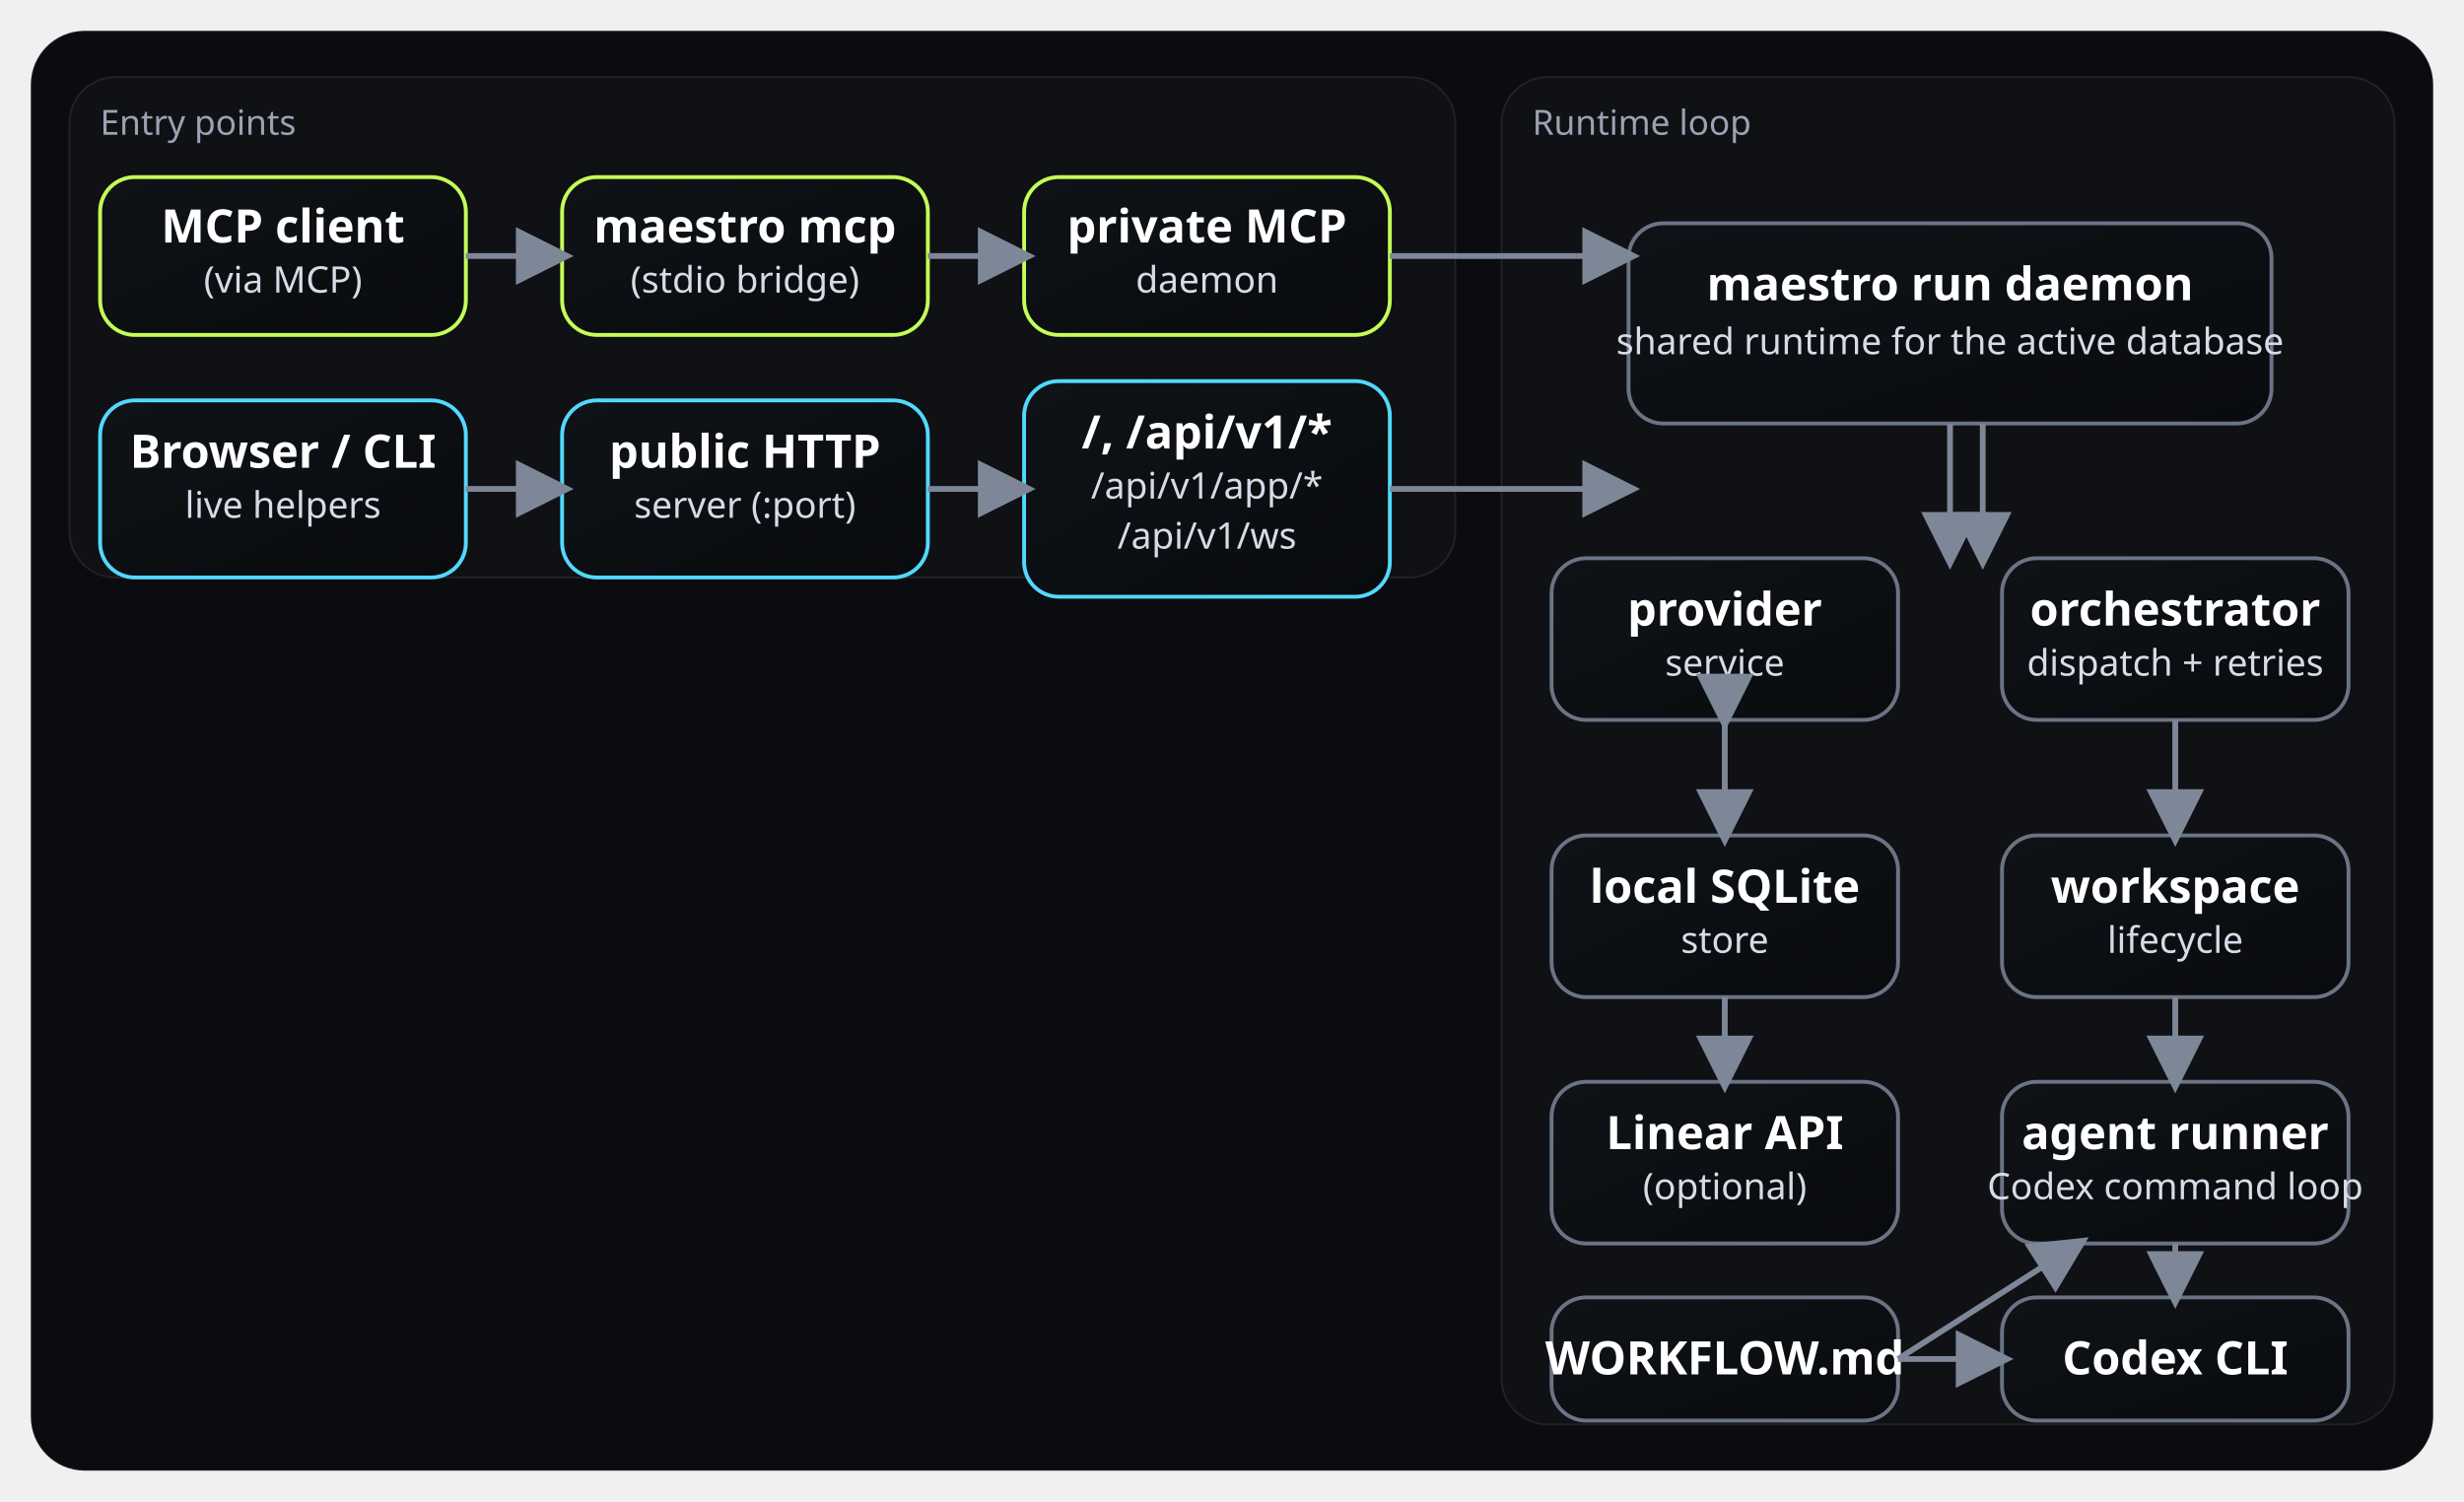
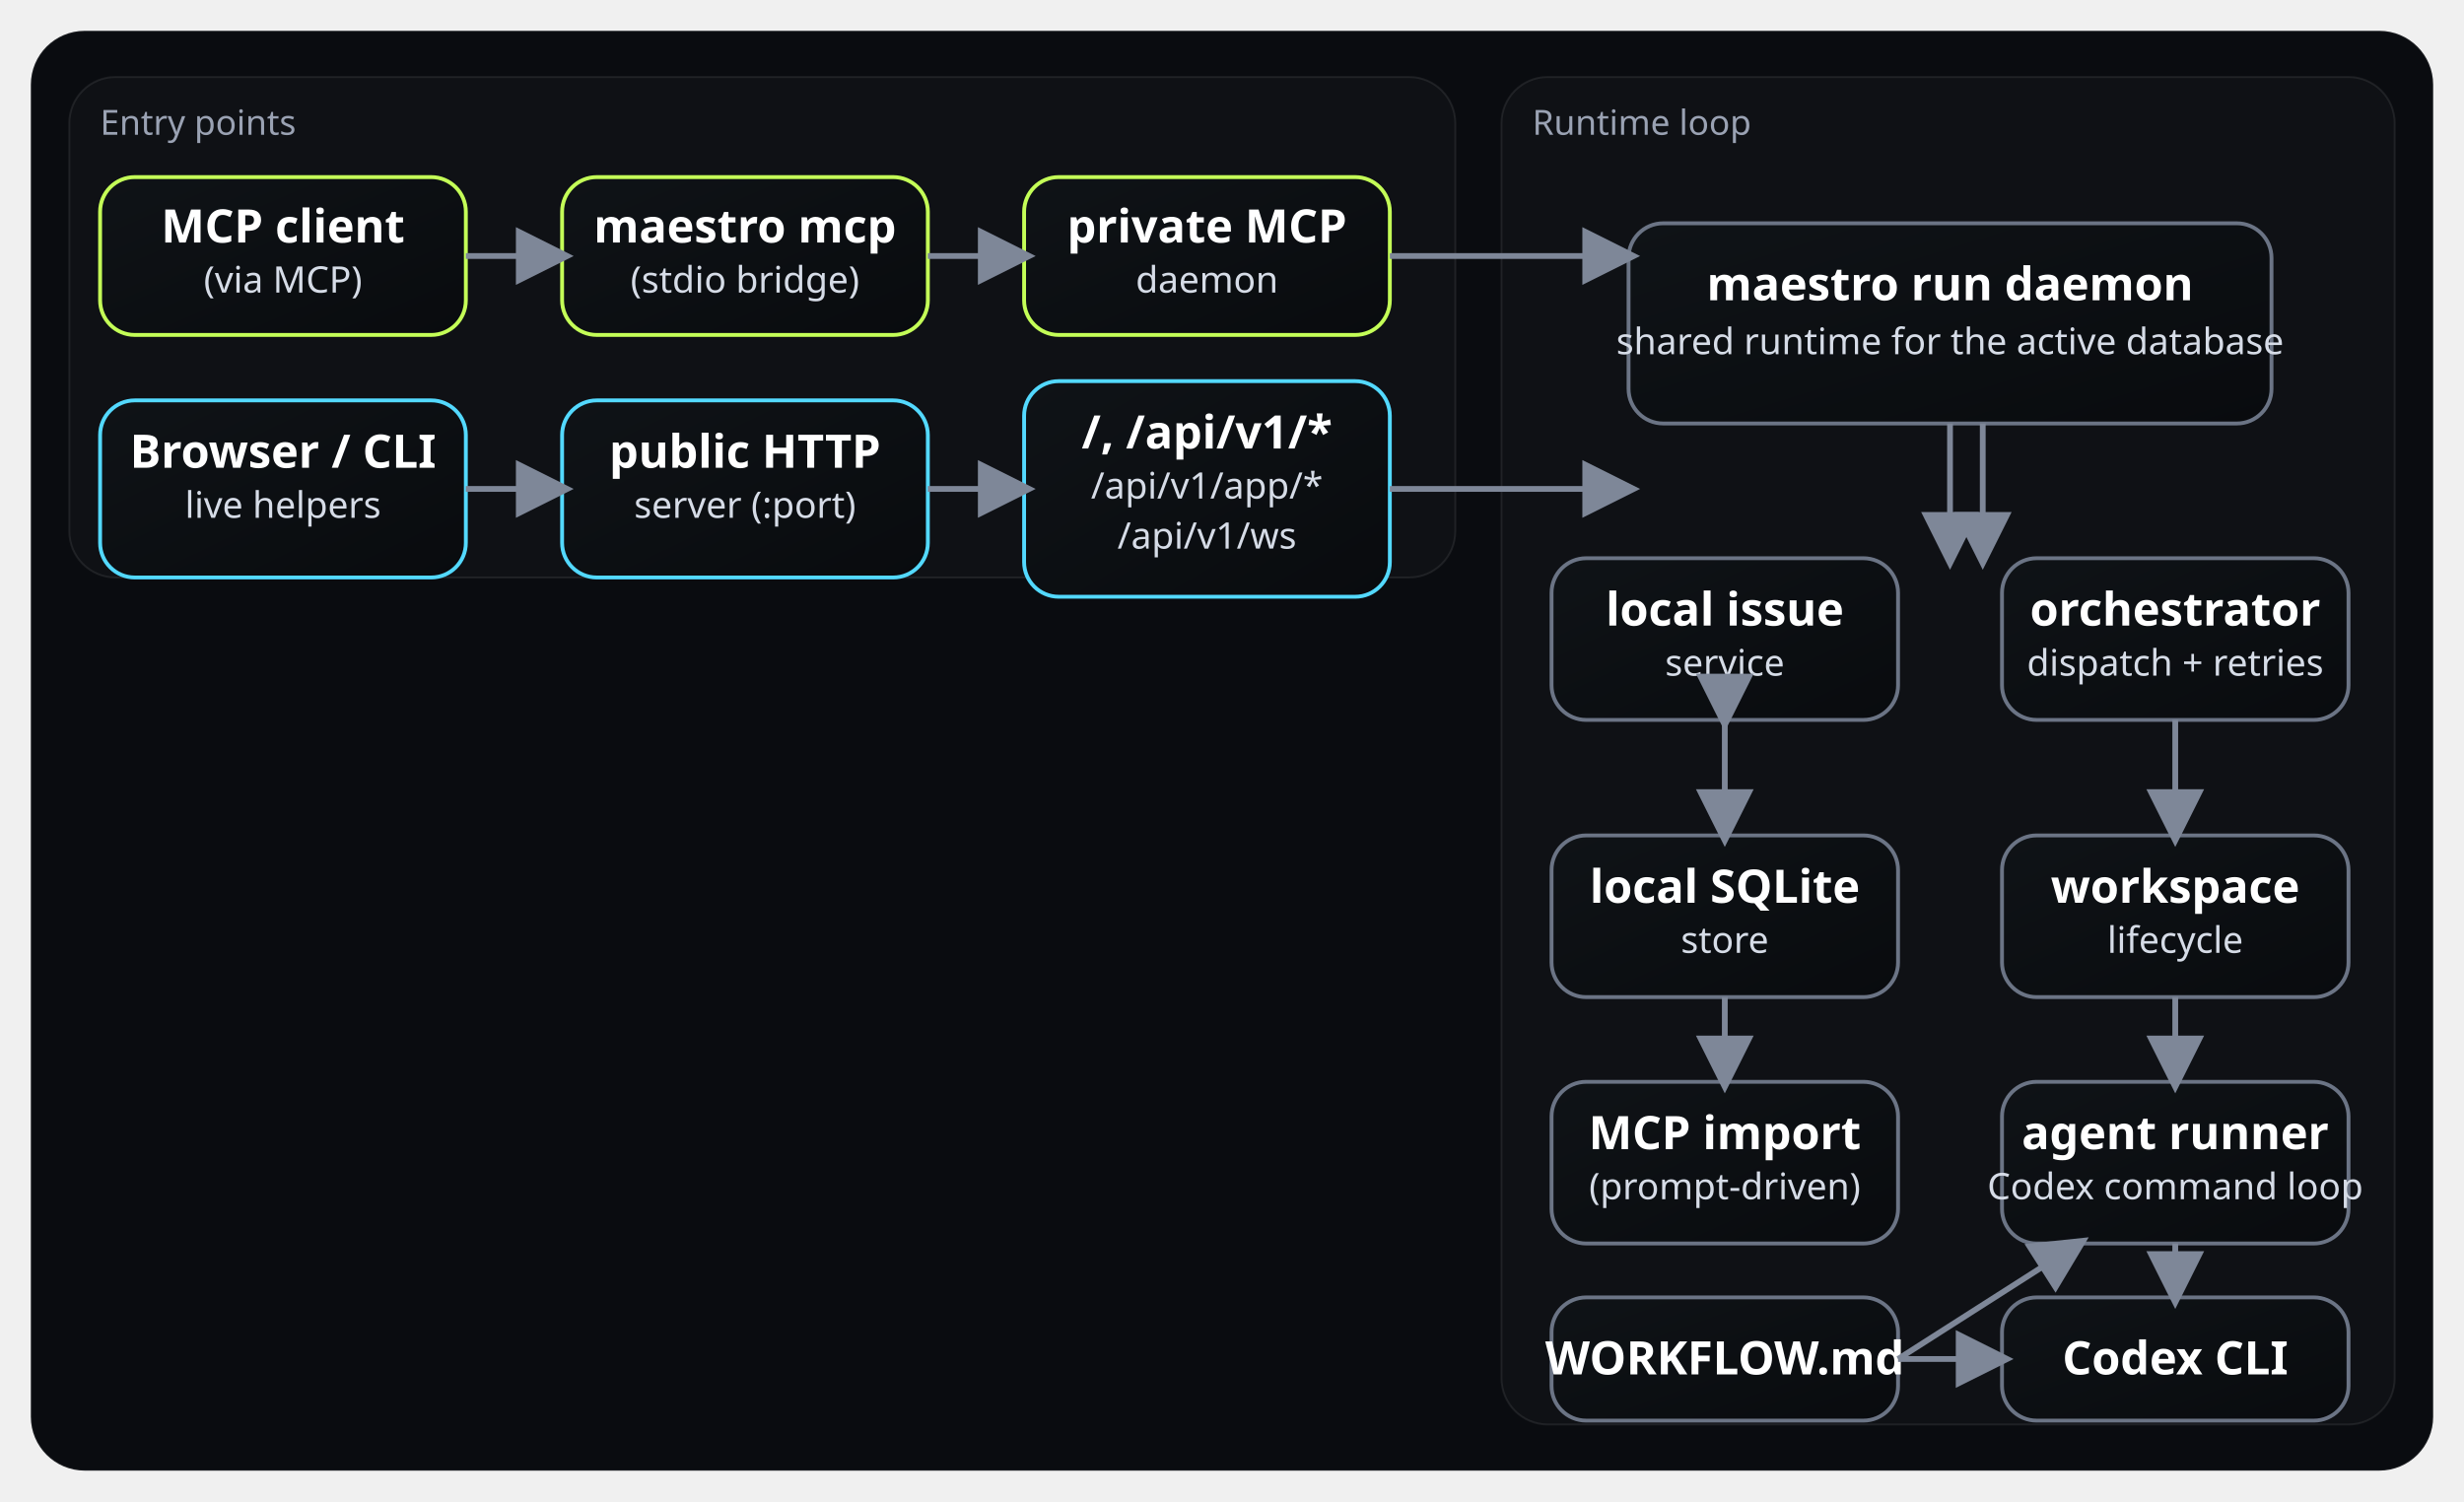
<svg xmlns="http://www.w3.org/2000/svg" viewBox="0 0 1280 780" role="img" aria-labelledby="title desc">
  <defs>
    <linearGradient id="bg" x1="0%" x2="100%" y1="0%" y2="100%">
      <stop offset="0%" stop-color="#0f1317" />
      <stop offset="100%" stop-color="#090b0e" />
    </linearGradient>
    <marker id="arrow" markerWidth="10" markerHeight="10" refX="8" refY="5" orient="auto">
      <path d="M0 0L10 5L0 10Z" fill="#7e8798" />
    </marker>
    <style>
      .lane { fill: rgba(255,255,255,0.02); stroke: rgba(255,255,255,0.08); stroke-width: 1; }
      .box { fill: url(#bg); stroke-width: 2; rx: 18; ry: 18; }
      .accent { stroke: #c4ff57; }
      .cyan { stroke: #53d9ff; }
      .muted { stroke: #6b7485; }
      .label { fill: #ffffff; font-family: "IBM Plex Sans", ui-sans-serif, system-ui, sans-serif; font-size: 24px; font-weight: 600; }
      .small { fill: #d6dce7; font-family: "IBM Plex Sans", ui-sans-serif, system-ui, sans-serif; font-size: 19px; }
      .arrow { fill: none; stroke: #7e8798; stroke-width: 3; marker-end: url(#arrow); }
      .arrow-both { fill: none; stroke: #7e8798; stroke-width: 3; marker-start: url(#arrow); marker-end: url(#arrow); }
      .caption { fill: #9aa2b3; font-family: "IBM Plex Sans", ui-sans-serif, system-ui, sans-serif; font-size: 18px; }
    </style>
  </defs>
  <rect x="16" y="16" width="1248" height="748" rx="28" ry="28" fill="#0a0c10" stroke="rgba(255,255,255,0.08)" />
  <rect class="lane" x="36" y="40" width="720" height="260" rx="24" ry="24" />
  <rect class="lane" x="780" y="40" width="464" height="700" rx="24" ry="24" />
  <text class="caption" x="52" y="70">Entry points</text>
  <text class="caption" x="796" y="70">Runtime loop</text>
  <rect class="box accent" x="52" y="92" width="190" height="82" />
  <text class="label" x="147" y="126" text-anchor="middle">MCP client</text>
  <text class="small" x="147" y="152" text-anchor="middle">(via MCP)</text>
  <rect class="box accent" x="292" y="92" width="190" height="82" />
  <text class="label" x="387" y="126" text-anchor="middle">maestro mcp</text>
  <text class="small" x="387" y="152" text-anchor="middle">(stdio bridge)</text>
  <rect class="box accent" x="532" y="92" width="190" height="82" />
  <text class="label" x="627" y="126" text-anchor="middle">private MCP</text>
  <text class="small" x="627" y="152" text-anchor="middle">daemon</text>
  <rect class="box cyan" x="52" y="208" width="190" height="92" />
  <text class="label" x="147" y="243" text-anchor="middle">Browser / CLI</text>
  <text class="small" x="147" y="269" text-anchor="middle">live helpers</text>
  <rect class="box cyan" x="292" y="208" width="190" height="92" />
  <text class="label" x="387" y="243" text-anchor="middle">public HTTP</text>
  <text class="small" x="387" y="269" text-anchor="middle">server (:port)</text>
  <rect class="box cyan" x="532" y="198" width="190" height="112" />
  <text class="label" x="627" y="233" text-anchor="middle">/, /api/v1/*</text>
  <text class="small" x="627" y="259" text-anchor="middle">/api/v1/app/*</text>
  <text class="small" x="627" y="285" text-anchor="middle">/api/v1/ws</text>
  <rect class="box muted" x="846" y="116" width="334" height="104" />
  <text class="label" x="1013" y="156" text-anchor="middle">maestro run daemon</text>
  <text class="small" x="1013" y="184" text-anchor="middle">shared runtime for the active database</text>
  <rect class="box muted" x="806" y="290" width="180" height="84" />
-   <text class="label" x="896" y="325" text-anchor="middle">provider</text>
+   <text class="label" x="896" y="325" text-anchor="middle">local issue</text>
  <text class="small" x="896" y="351" text-anchor="middle">service</text>
  <rect class="box muted" x="1040" y="290" width="180" height="84" />
  <text class="label" x="1130" y="325" text-anchor="middle">orchestrator</text>
  <text class="small" x="1130" y="351" text-anchor="middle">dispatch + retries</text>
  <rect class="box muted" x="806" y="434" width="180" height="84" />
  <text class="label" x="896" y="469" text-anchor="middle">local SQLite</text>
  <text class="small" x="896" y="495" text-anchor="middle">store</text>
  <rect class="box muted" x="806" y="562" width="180" height="84" />
-   <text class="label" x="896" y="597" text-anchor="middle">Linear API</text>
-   <text class="small" x="896" y="623" text-anchor="middle">(optional)</text>
+   <text class="label" x="896" y="597" text-anchor="middle">MCP import</text>
+   <text class="small" x="896" y="623" text-anchor="middle">(prompt-driven)</text>
  <rect class="box muted" x="1040" y="434" width="180" height="84" />
  <text class="label" x="1130" y="469" text-anchor="middle">workspace</text>
  <text class="small" x="1130" y="495" text-anchor="middle">lifecycle</text>
  <rect class="box muted" x="1040" y="562" width="180" height="84" />
  <text class="label" x="1130" y="597" text-anchor="middle">agent runner</text>
  <text class="small" x="1130" y="623" text-anchor="middle">Codex command loop</text>
  <rect class="box muted" x="1040" y="674" width="180" height="64" />
  <text class="label" x="1130" y="714" text-anchor="middle">Codex CLI</text>
  <rect class="box muted" x="806" y="674" width="180" height="64" />
  <text class="label" x="896" y="714" text-anchor="middle">WORKFLOW.md</text>
  <path class="arrow" d="M242 133H292" />
  <path class="arrow" d="M482 133H532" />
  <path class="arrow" d="M242 254H292" />
  <path class="arrow" d="M482 254H532" />
  <path class="arrow" d="M722 133H846" />
  <path class="arrow" d="M722 254H846" />
  <path class="arrow" d="M1013 220V290" />
  <path class="arrow" d="M1030 220V290" />
  <path class="arrow-both" d="M896 374V434" />
  <path class="arrow" d="M896 518V562" />
  <path class="arrow" d="M1130 374V434" />
  <path class="arrow" d="M1130 518V562" />
  <path class="arrow" d="M1130 646V674" />
  <path class="arrow" d="M986 706H1040" />
  <path class="arrow" d="M986 706L1080 646" />
</svg>
